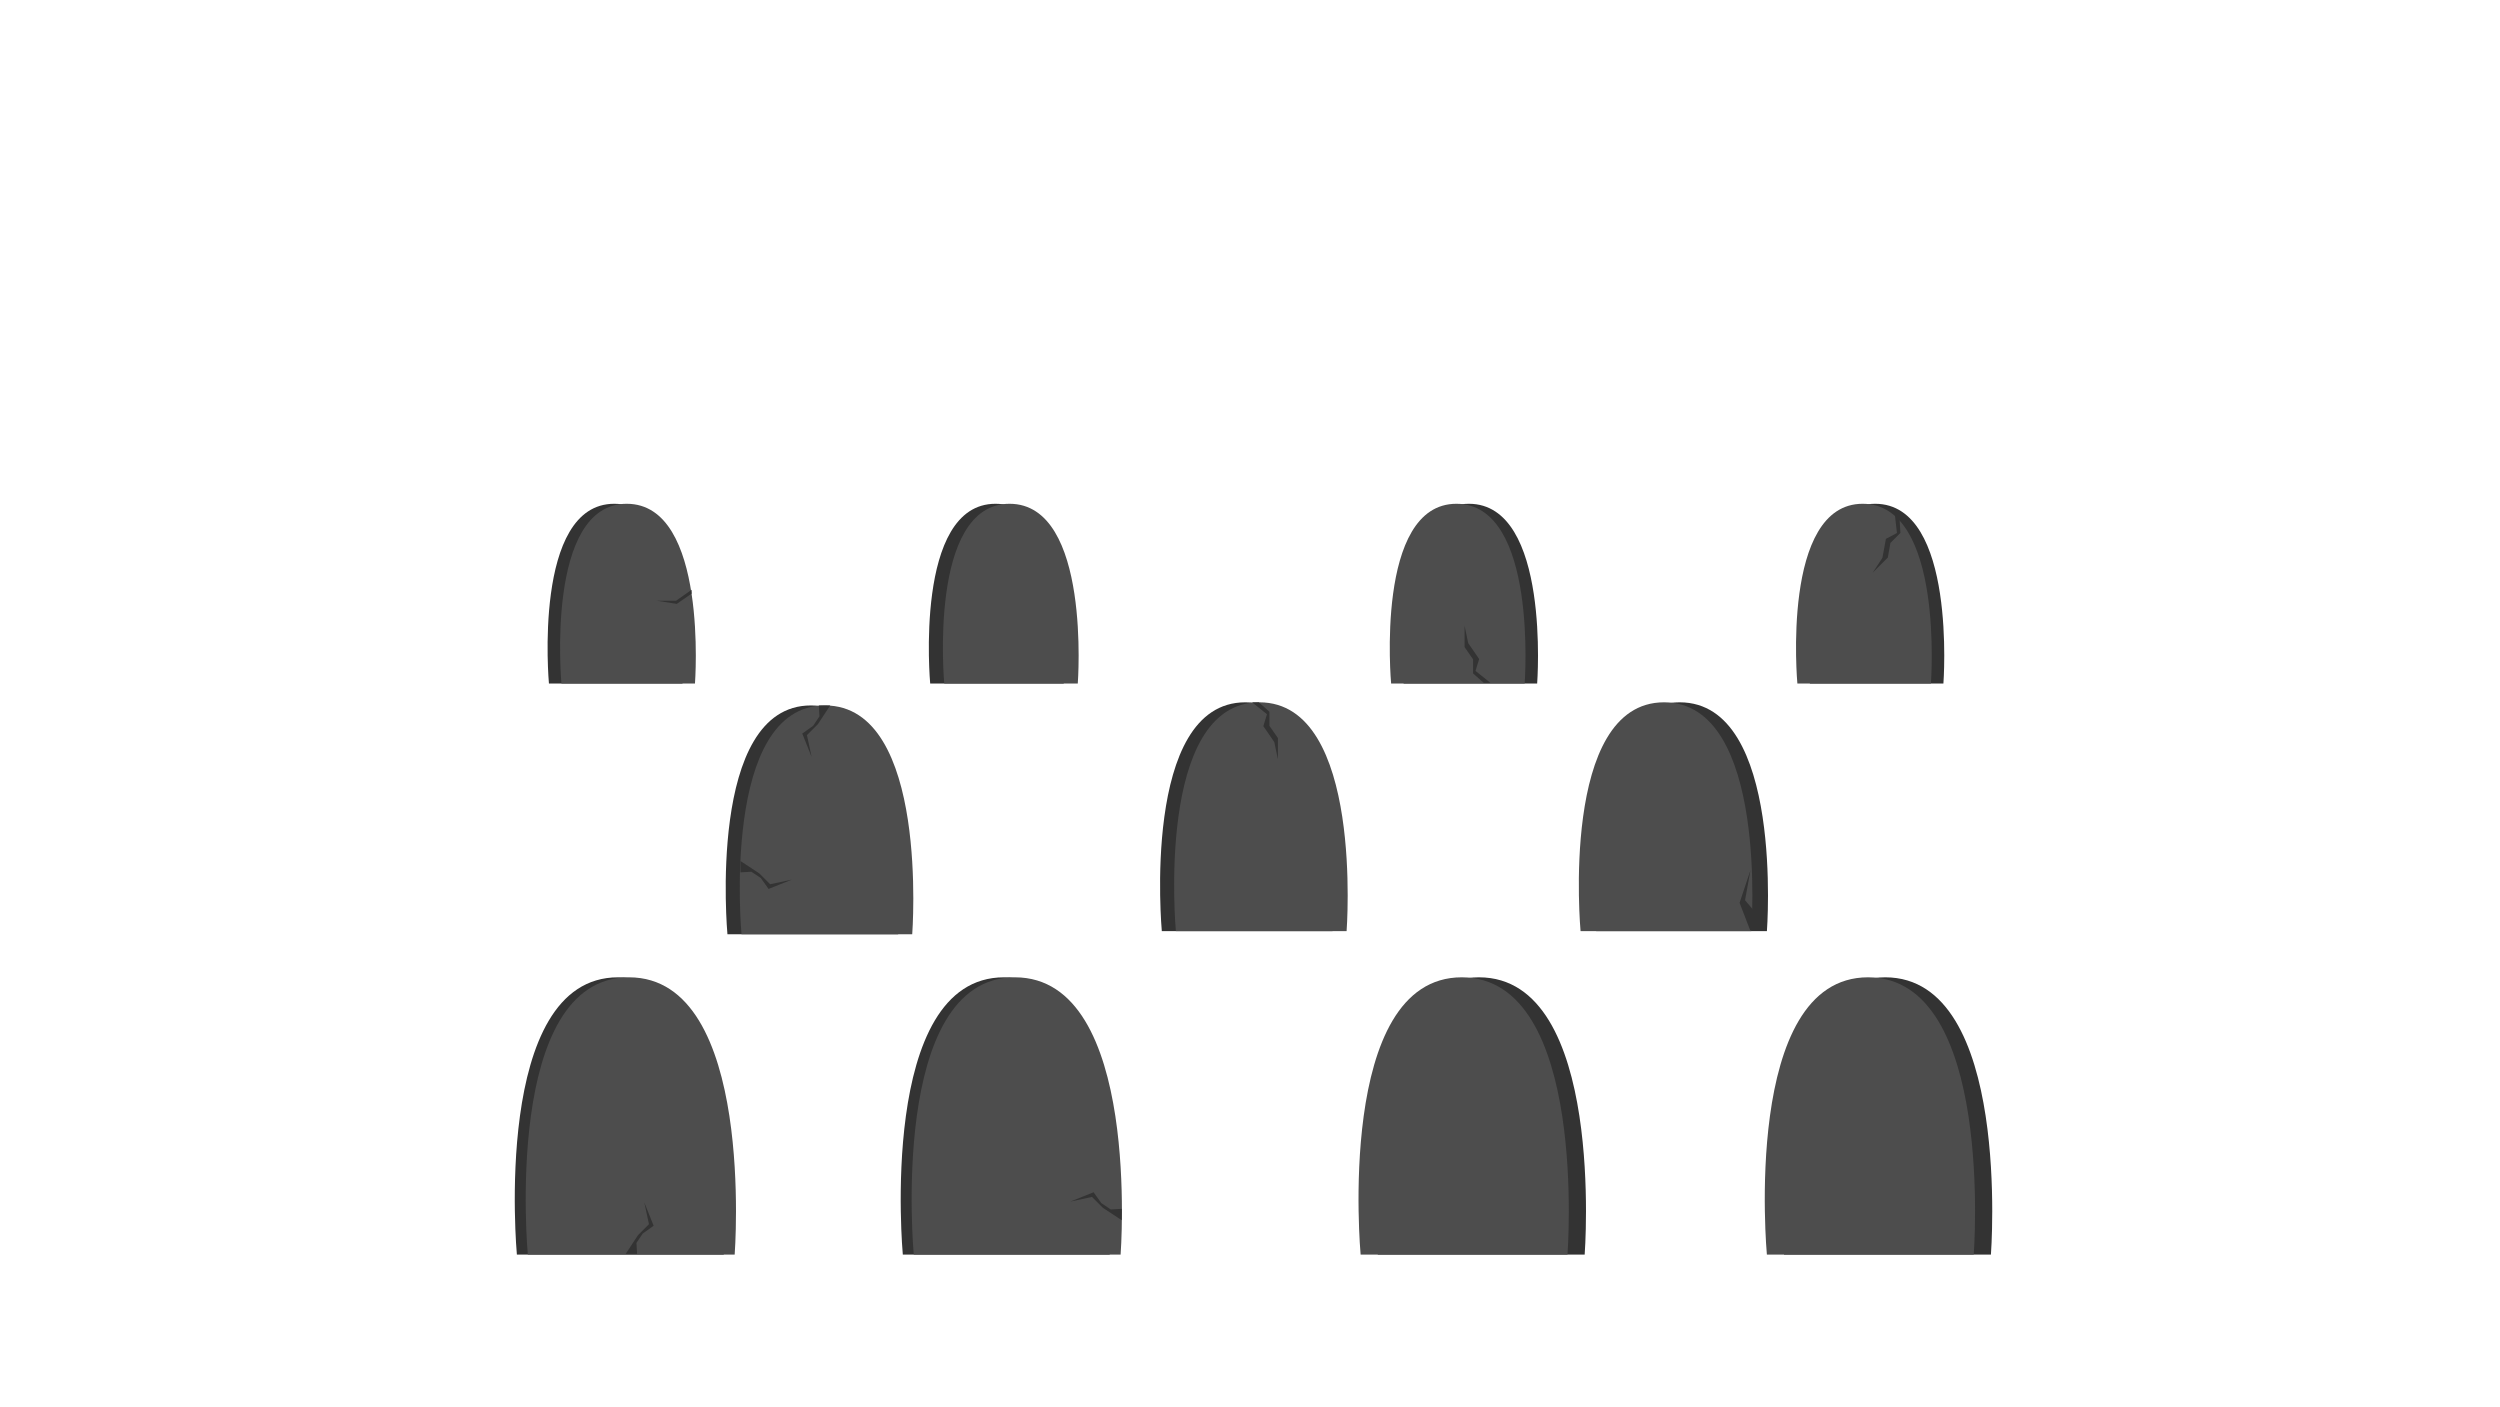
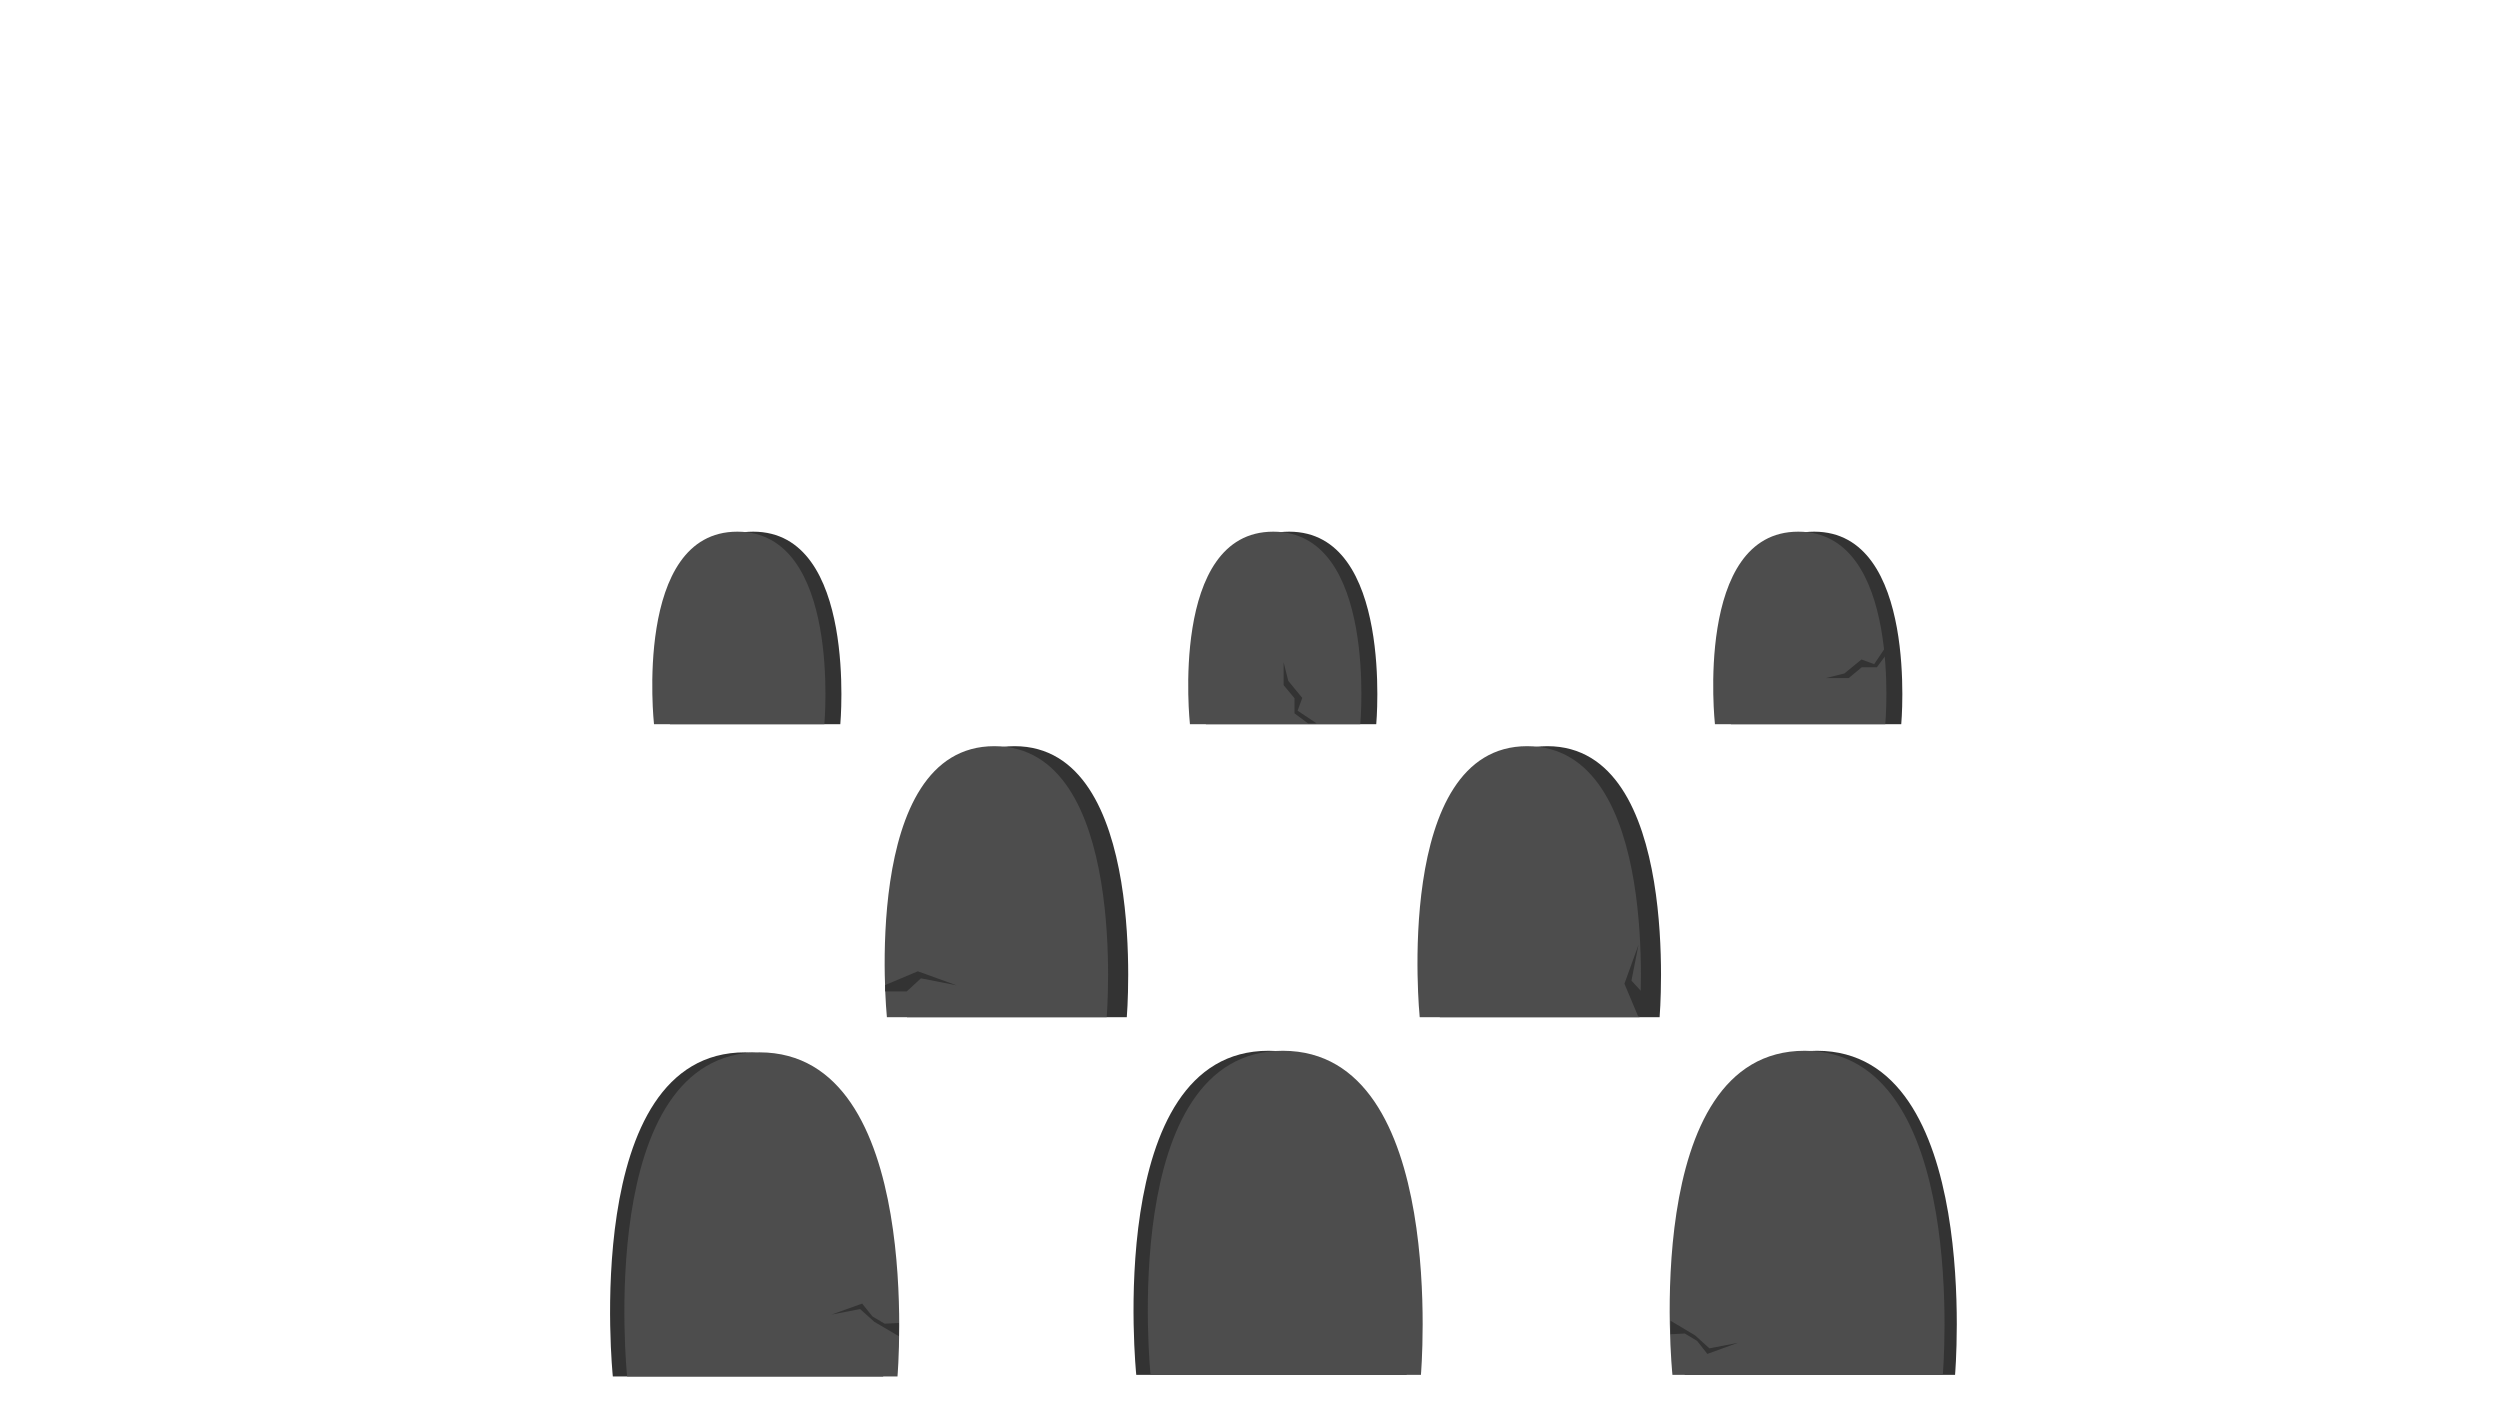
<svg xmlns="http://www.w3.org/2000/svg" id="Layer_1" data-name="Layer 1" width="1600" height="900" viewBox="0 0 1600 900">
  <defs>
    <style>.cls-1{fill:#333;}.cls-2{fill:#4d4d4d;}</style>
  </defs>
-   <path class="cls-1" d="M1141.8,802.93s-16.33-177.55,64.8-177.45,67.59,177.45,67.59,177.45" />
-   <path class="cls-2" d="M1130.8,802.93s-16.33-177.55,64.8-177.45,67.59,177.45,67.59,177.45" />
-   <path class="cls-1" d="M881.8,802.93s-16.33-177.55,64.8-177.45,67.59,177.45,67.59,177.45" />
-   <path class="cls-2" d="M870.8,802.93s-16.33-177.55,64.8-177.45,67.59,177.45,67.59,177.45" />
-   <path class="cls-1" d="M577.8,802.93s-16.33-177.55,64.8-177.45,67.59,177.45,67.59,177.45" />
-   <path class="cls-2" d="M584.8,802.93s-16.33-177.55,64.8-177.45,67.59,177.45,67.59,177.45" />
-   <path class="cls-1" d="M330.8,802.93s-16.33-177.55,64.8-177.45,67.59,177.45,67.59,177.45" />
-   <path class="cls-2" d="M337.8,802.93s-16.33-177.55,64.8-177.45,67.59,177.45,67.59,177.45" />
-   <path class="cls-1" d="M465.56,597.93S452.09,451.4,519.05,451.48s55.77,146.45,55.77,146.45" />
-   <path class="cls-2" d="M474.56,597.93S461.09,451.4,528.05,451.48s55.77,146.45,55.77,146.45" />
-   <path class="cls-1" d="M743.56,595.93S730.09,449.4,797.05,449.48s55.77,146.45,55.77,146.45" />
-   <path class="cls-2" d="M752.56,595.93S739.09,449.4,806.05,449.48s55.77,146.45,55.77,146.45" />
-   <path class="cls-1" d="M1021.56,595.93s-13.47-146.53,53.49-146.45,55.77,146.45,55.77,146.45" />
-   <path class="cls-2" d="M1011.56,595.93s-13.47-146.53,53.49-146.45,55.77,146.45,55.77,146.45" />
-   <path class="cls-1" d="M1158.32,437.48s-10.54-115.13,41.83-115.06,43.63,115.06,43.63,115.06" />
-   <path class="cls-2" d="M1150.32,437.48s-10.54-115.13,41.83-115.06,43.63,115.06,43.63,115.06" />
-   <path class="cls-1" d="M898.32,437.48s-10.54-115.13,41.83-115.06,43.63,115.06,43.63,115.06" />
-   <path class="cls-2" d="M890.32,437.48s-10.54-115.13,41.83-115.06,43.63,115.06,43.63,115.06" />
-   <path class="cls-1" d="M595.32,437.48s-10.54-115.13,41.83-115.06,43.63,115.06,43.63,115.06" />
-   <path class="cls-2" d="M604.32,437.48s-10.54-115.13,41.83-115.06,43.63,115.06,43.63,115.06" />
-   <path class="cls-1" d="M351.32,437.48s-10.54-115.13,41.83-115.06,43.63,115.06,43.63,115.06" />
-   <path class="cls-2" d="M359.32,437.48s-10.54-115.13,41.83-115.06,43.63,115.06,43.63,115.06" />
-   <polyline class="cls-1" points="442.63 377.46 432.64 384.48 420.33 384.48 433.14 386.48 442.63 379.9" />
-   <polyline class="cls-1" points="473.89 551.04 485.89 558.92 492.89 565.92 506.89 562.92 491.89 568.92 486.89 561.92 480.89 557.92 473.89 558.31" />
-   <polyline class="cls-1" points="400.45 802.48 408.33 790.48 415.33 783.48 412.33 769.48 418.33 784.48 411.33 789.48 407.33 795.48 407.72 802.48" />
-   <polyline class="cls-1" points="531.33 451.48 523.45 463.48 516.45 470.48 519.45 484.48 513.45 469.48 520.45 464.48 524.45 458.48 524.05 451.48" />
-   <polyline class="cls-1" points="717.89 780.92 705.89 773.04 698.89 766.04 684.89 769.04 699.89 763.04 704.89 770.04 710.89 774.04 717.89 773.65" />
-   <polyline class="cls-1" points="1120.16 595.48 1113.33 577.81 1120.33 556.81 1116.83 576.15 1123.33 583.81 1123.33 595.48" />
-   <polyline class="cls-1" points="949.58 437.02 942.77 431 942.77 421.98 937.33 414.15 937.33 400.48 939.66 411.61 946.66 421.78 944.33 429.4 953.87 437.02" />
-   <polyline class="cls-1" points="1215.71 332.02 1216.26 341.09 1209.88 347.47 1208.2 356.85 1198.53 366.52 1204.75 357 1206.99 344.86 1214.03 341.12 1212.67 328.98" />
-   <polyline class="cls-1" points="805.62 449.48 812.43 455.5 812.43 464.53 817.87 472.35 817.87 486.02 815.54 474.89 808.54 464.73 810.87 457.1 801.33 449.48" />
+   <path class="cls-1" d="M392.21,880.93s-21.34-207.55,84.7-207.43,88.33,207.43,88.33,207.43" />
+   <path class="cls-2" d="M401.36,880.93S380,673.38,486.06,673.5s88.33,207.43,88.33,207.43" />
+   <path class="cls-1" d="M921.48,651s-17.35-173.55,68.86-173.45S1062.15,651,1062.15,651" />
+   <path class="cls-2" d="M908.61,651s-17.35-173.55,68.85-173.45S1049.28,651,1049.28,651" />
+   <path class="cls-1" d="M771.77,463.48S758.32,340.2,825.14,340.27,880.8,463.48,880.8,463.48" />
+   <path class="cls-2" d="M761.56,463.48S748.11,340.2,814.93,340.27s55.66,123.21,55.66,123.21" />
+   <polyline class="cls-1" points="575.31 855.2 559.62 845.99 550.47 837.81 532.17 841.32 551.78 834.3 558.32 842.48 566.16 847.16 575.31 846.7" />
+   <path class="cls-1" d="M1078.21,879.93s-21.34-207.55,84.7-207.43,88.33,207.43,88.33,207.43" />
+   <path class="cls-2" d="M1070.36,879.93S1049,672.38,1155.06,672.5s88.33,207.43,88.33,207.43" />
+   <polyline class="cls-1" points="1069.17 845.3 1084.86 854.64 1094.01 862.94 1112.31 859.39 1092.7 866.5 1086.17 858.2 1078.32 853.46 1069.17 853.92" />
+   <path class="cls-1" d="M727.21,879.93s-21.34-207.55,84.7-207.43,88.33,207.43,88.33,207.43" />
+   <path class="cls-2" d="M736.36,879.93S715,672.38,821.06,672.5s88.33,207.43,88.33,207.43" />
+   <polyline class="cls-1" points="1048.42 650.5 1039.63 629.58 1048.64 604.7 1044.13 627.6 1052.5 636.68 1052.5 650.5" />
+   <path class="cls-1" d="M580.48,651s-17.35-173.55,68.86-173.45S721.15,651,721.15,651" />
+   <path class="cls-2" d="M567.61,651s-17.35-173.55,68.85-173.45S708.28,651,708.28,651" />
+   <polyline class="cls-1" points="566.5 630.42 587.42 621.63 612.3 630.64 589.4 626.13 580.32 634.5 566.5 634.5" />
+   <polyline class="cls-1" points="837.17 462.99 828.48 456.55 828.48 446.88 821.53 438.5 821.53 423.86 824.51 435.78 833.45 446.67 830.47 454.83 842.64 462.99" />
+   <path class="cls-1" d="M1107.77,463.48s-13.45-123.28,53.37-123.21,55.66,123.21,55.66,123.21" />
+   <path class="cls-2" d="M1097.56,463.48s-13.45-123.28,53.37-123.21,55.66,123.21,55.66,123.21" />
+   <polyline class="cls-1" points="1207.65 418.35 1201.21 427.03 1191.54 427.03 1183.16 433.98 1168.52 433.98 1180.44 431 1191.33 422.07 1199.49 425.05 1207.65 412.87" />
+   <path class="cls-1" d="M428.77,463.48S415.32,340.2,482.14,340.27,537.8,463.48,537.8,463.48" />
+   <path class="cls-2" d="M418.56,463.48S405.11,340.2,471.93,340.27s55.66,123.21,55.66,123.21" />
</svg>
